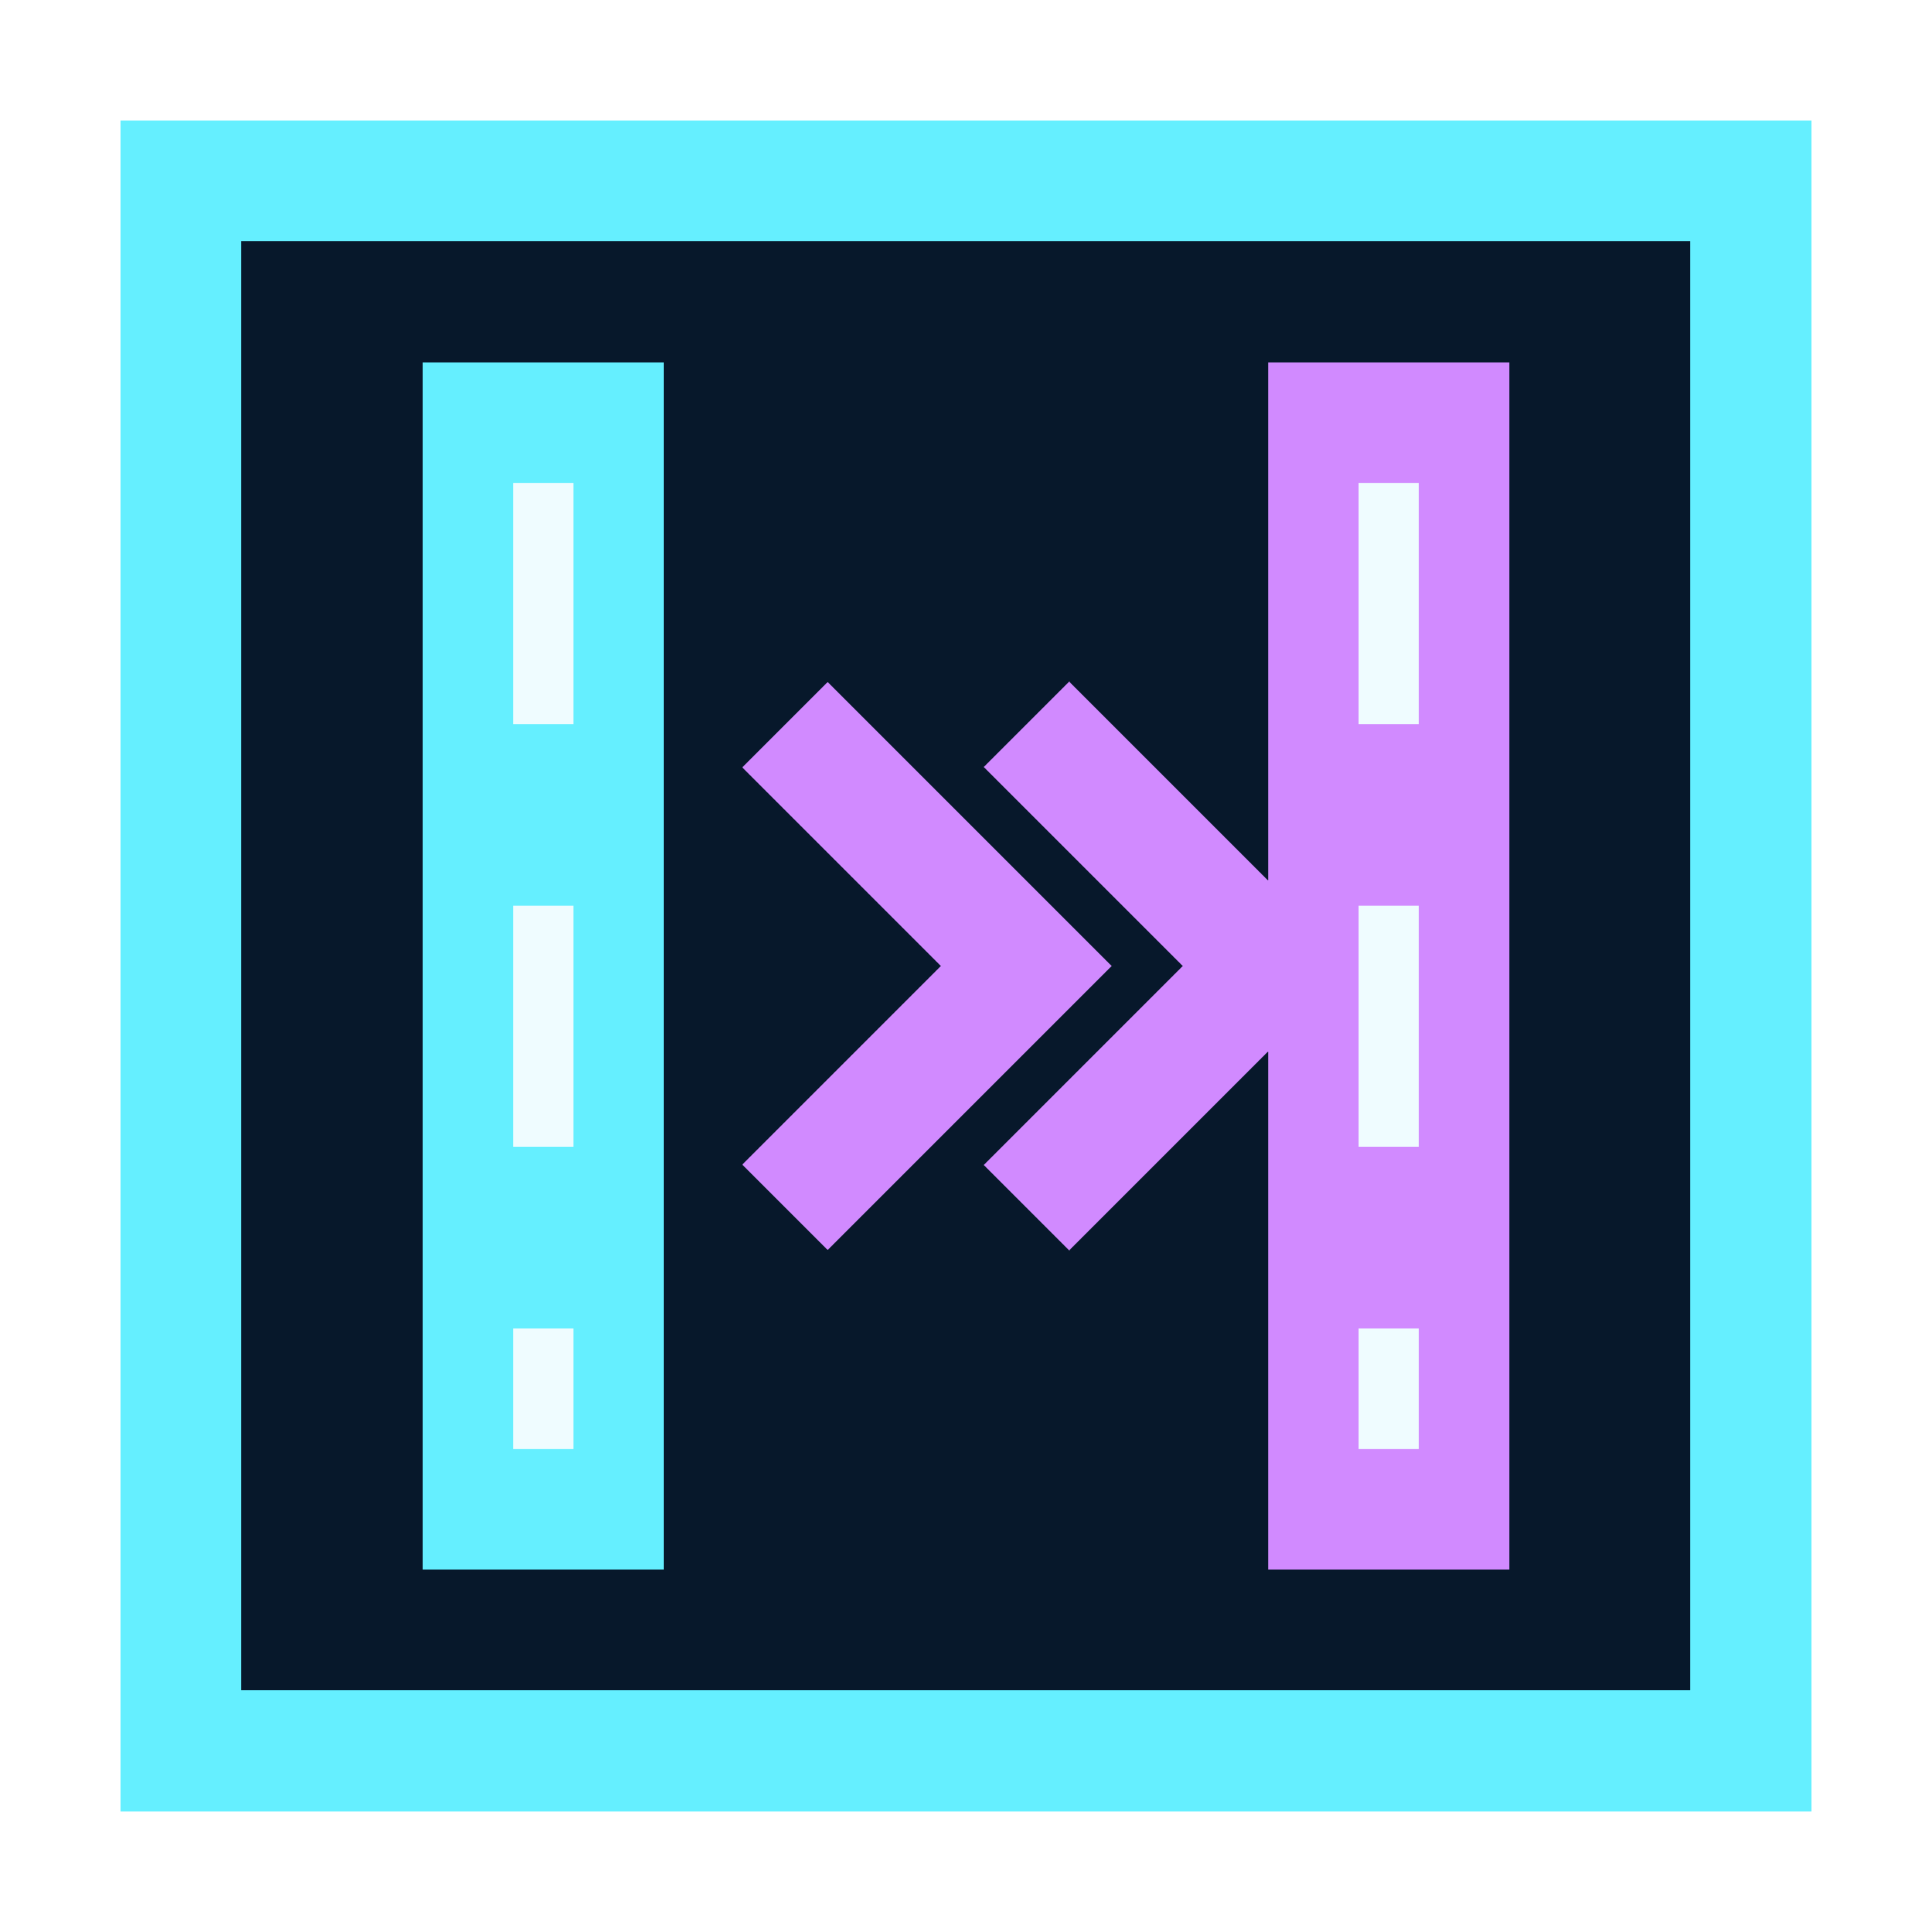
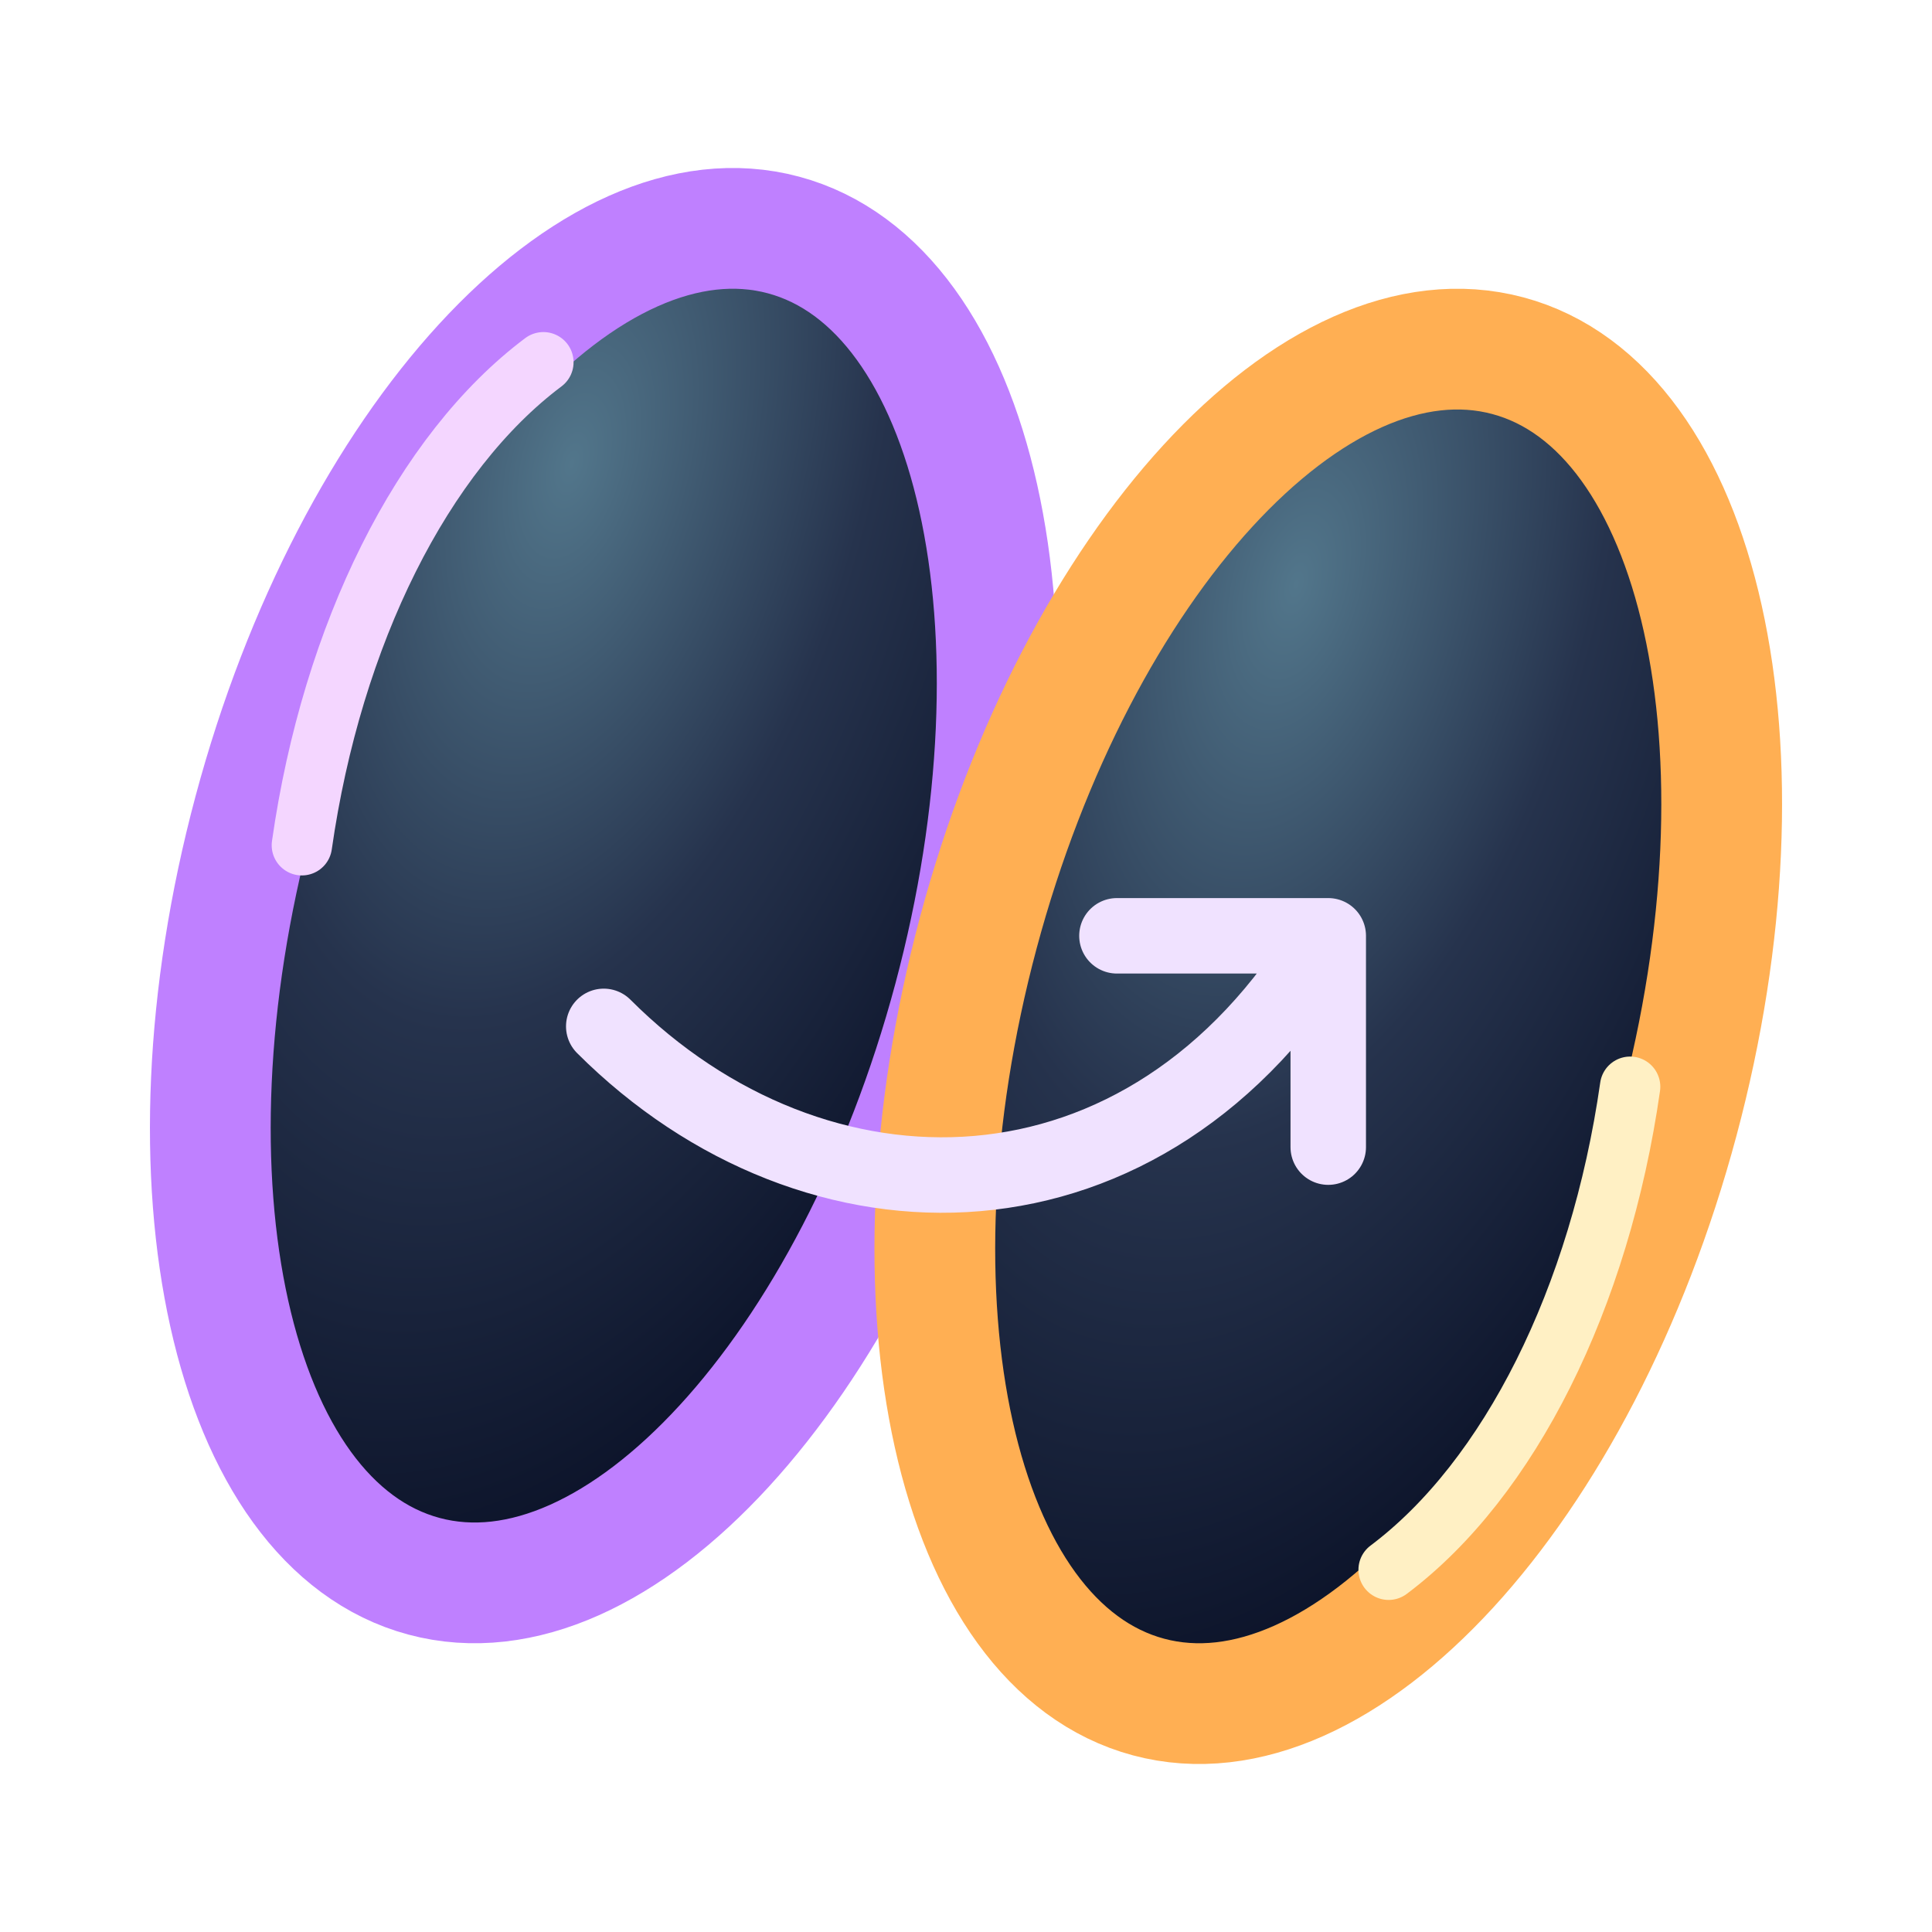
- <svg xmlns="http://www.w3.org/2000/svg" width="32" height="32" viewBox="0 0 32 32" shape-rendering="crispEdges">
-   <rect x="3" y="3" width="26" height="26" fill="#07182b" stroke="#65efff" stroke-width="2" />
-   <path d="M9 6V26M23 6V26" stroke="#65efff" stroke-width="4" />
-   <path d="M23 6V26" stroke="#d18aff" stroke-width="4" />
-   <path d="M9 8V12M9 15V19M9 22V24M23 8V12M23 15V19M23 22V24" stroke="#effcff" stroke-width="1" />
-   <path d="M13 12L17 16L13 20M17 12L21 16L17 20" fill="none" stroke="#d18aff" stroke-width="2" />
+ <svg xmlns="http://www.w3.org/2000/svg" width="128" height="128" viewBox="0 0 32 32" fill="none" stroke-linecap="round" stroke-linejoin="round">
+   <defs>
+     <radialGradient id="body" cx=".3" cy=".2" r=".85">
+       <stop stop-color="#52768b" />
+       <stop offset=".48" stop-color="#26334d" />
+       <stop offset="1" stop-color="#0a1127" />
+     </radialGradient>
+   </defs>
+   <g transform="scale(.5)">
+     <ellipse cx="20" cy="30" rx="12" ry="23" transform="rotate(15 20 30)" fill="url(#body)" stroke="#bf80ff" stroke-width="4" />
+     <path d="M18 12c-4 3-7 9-8 16" fill="none" stroke="#f4d6ff" stroke-width="2" />
+     <ellipse cx="44" cy="34" rx="12" ry="23" transform="rotate(15 44 34)" fill="url(#body)" stroke="#ffaf53" stroke-width="4" />
+     <path d="M46 52c4-3 7-9 8-16" fill="none" stroke="#fff0c4" stroke-width="2" />
+     <path d="M20 34c7 7 18 7 24-3m-7 0h7v7" fill="none" stroke="#f0e2ff" stroke-width="2.5" />
+   </g>
</svg>
